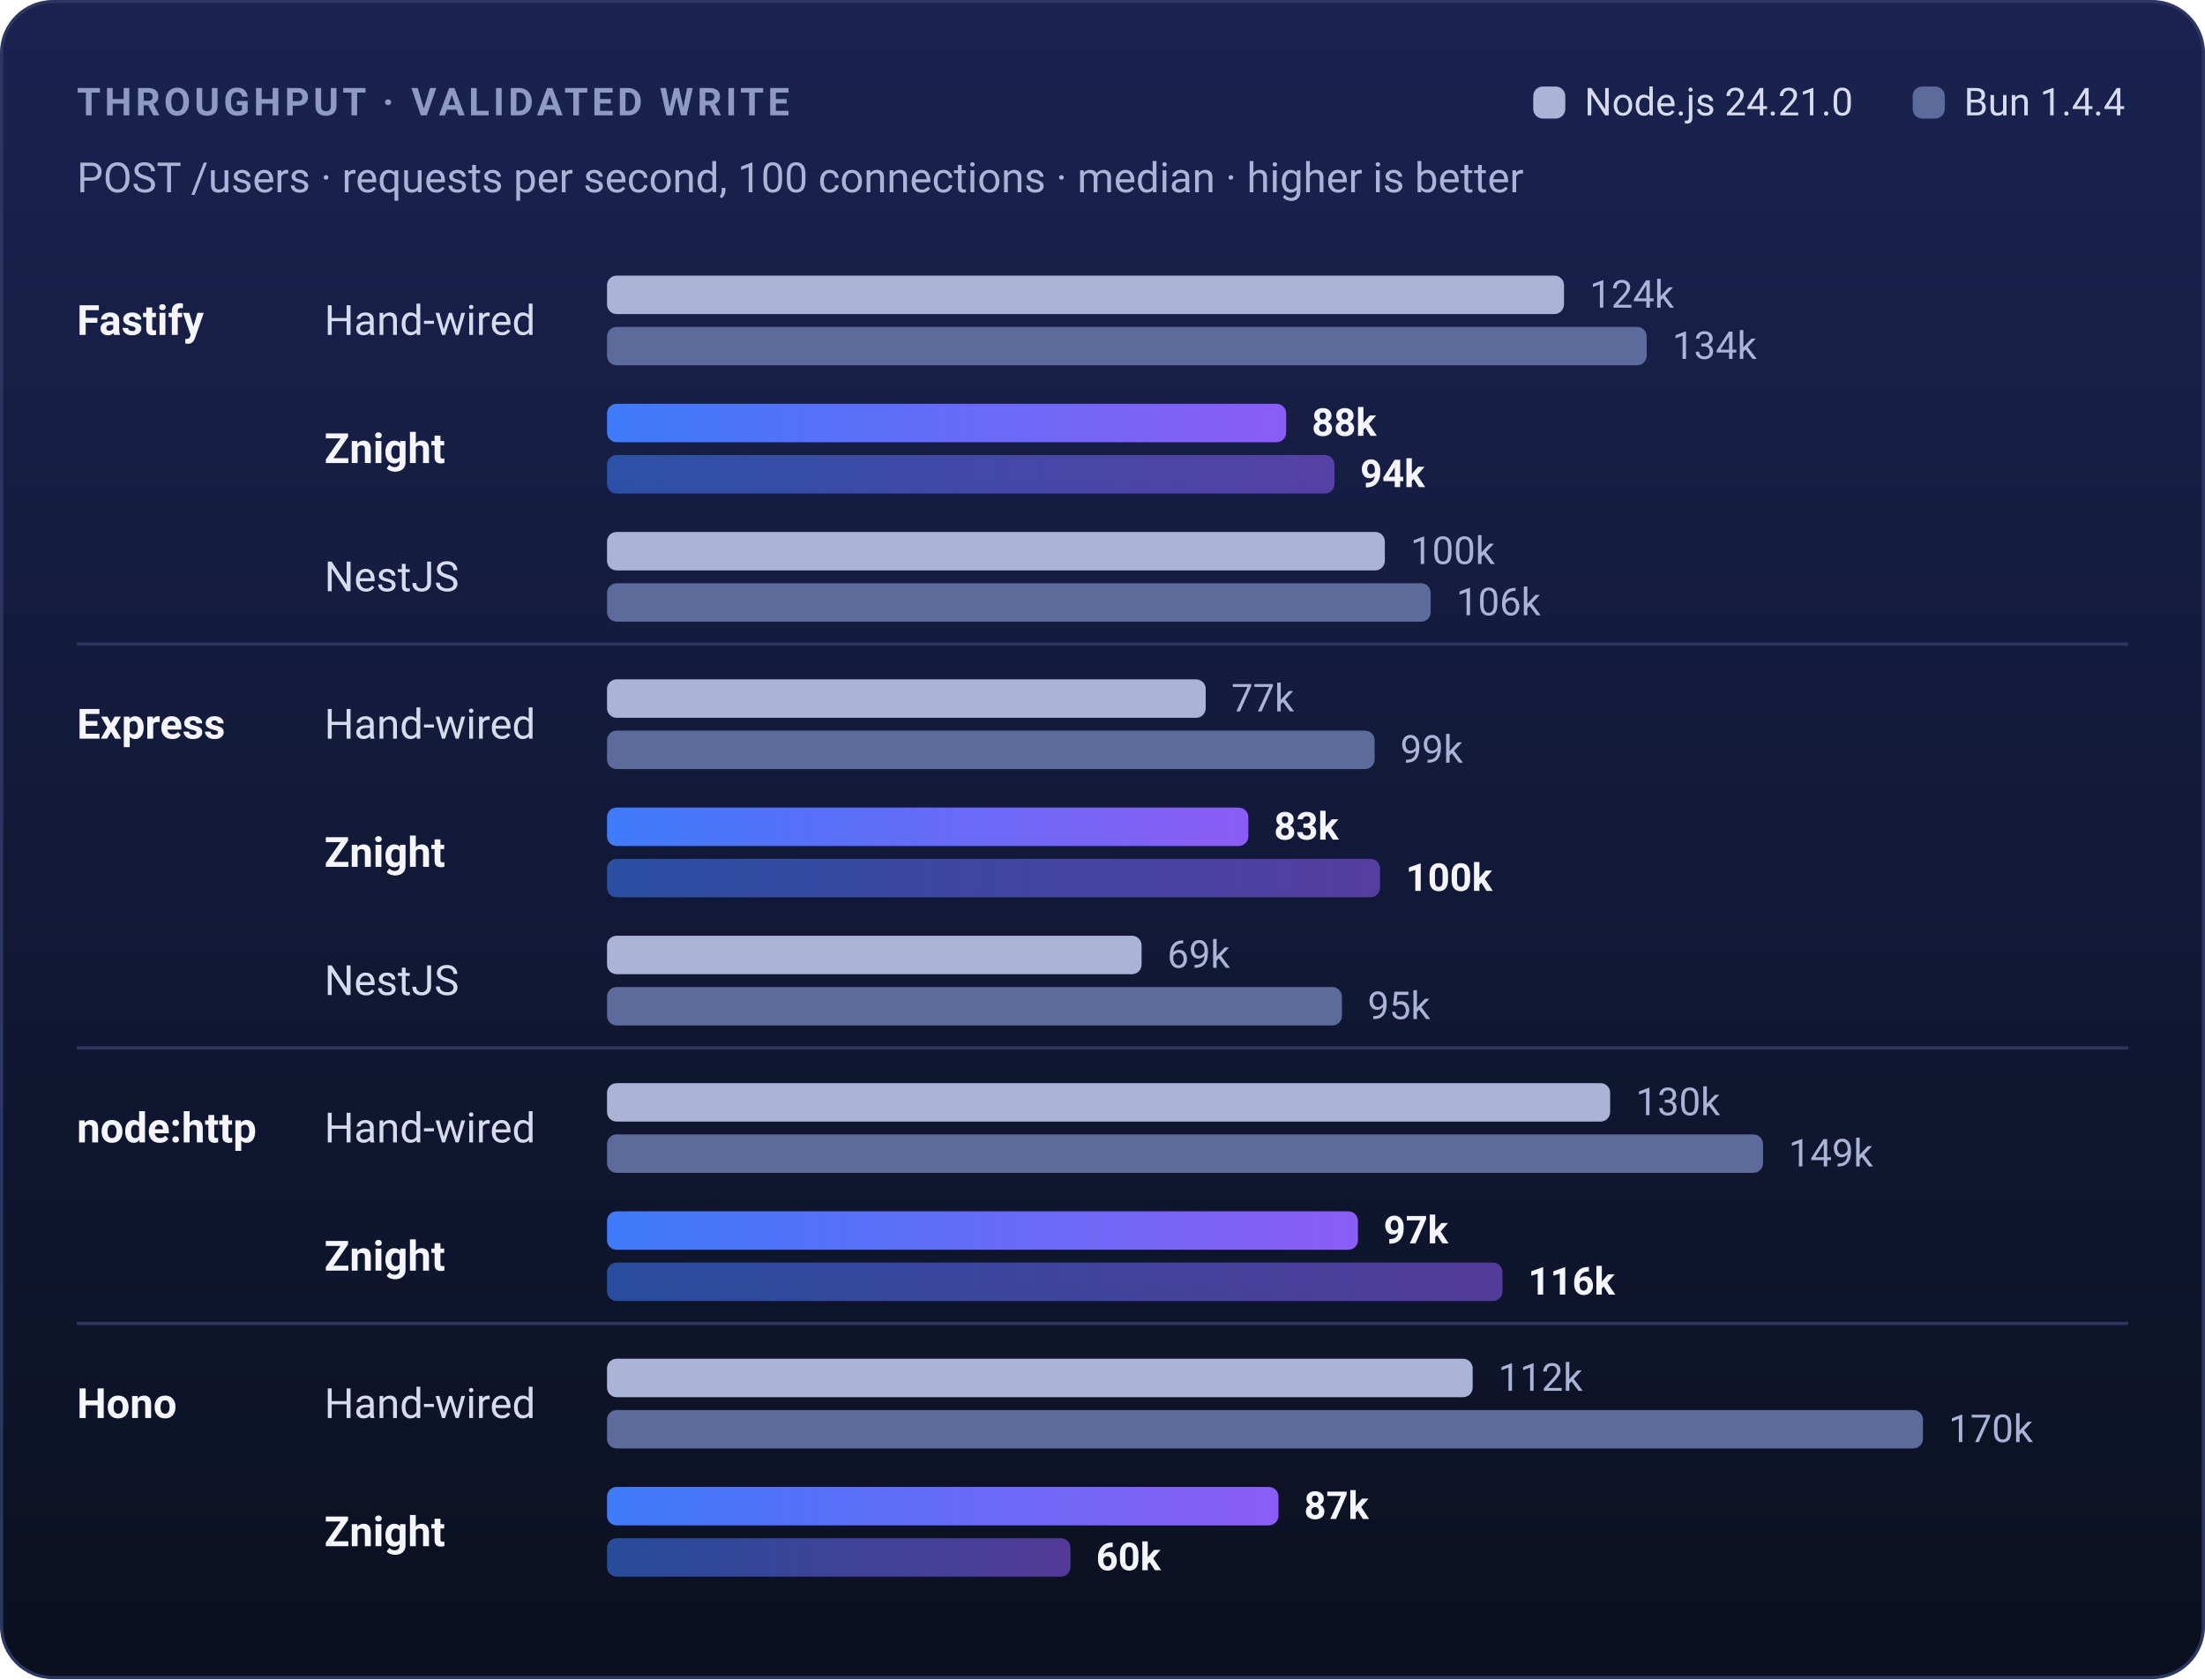
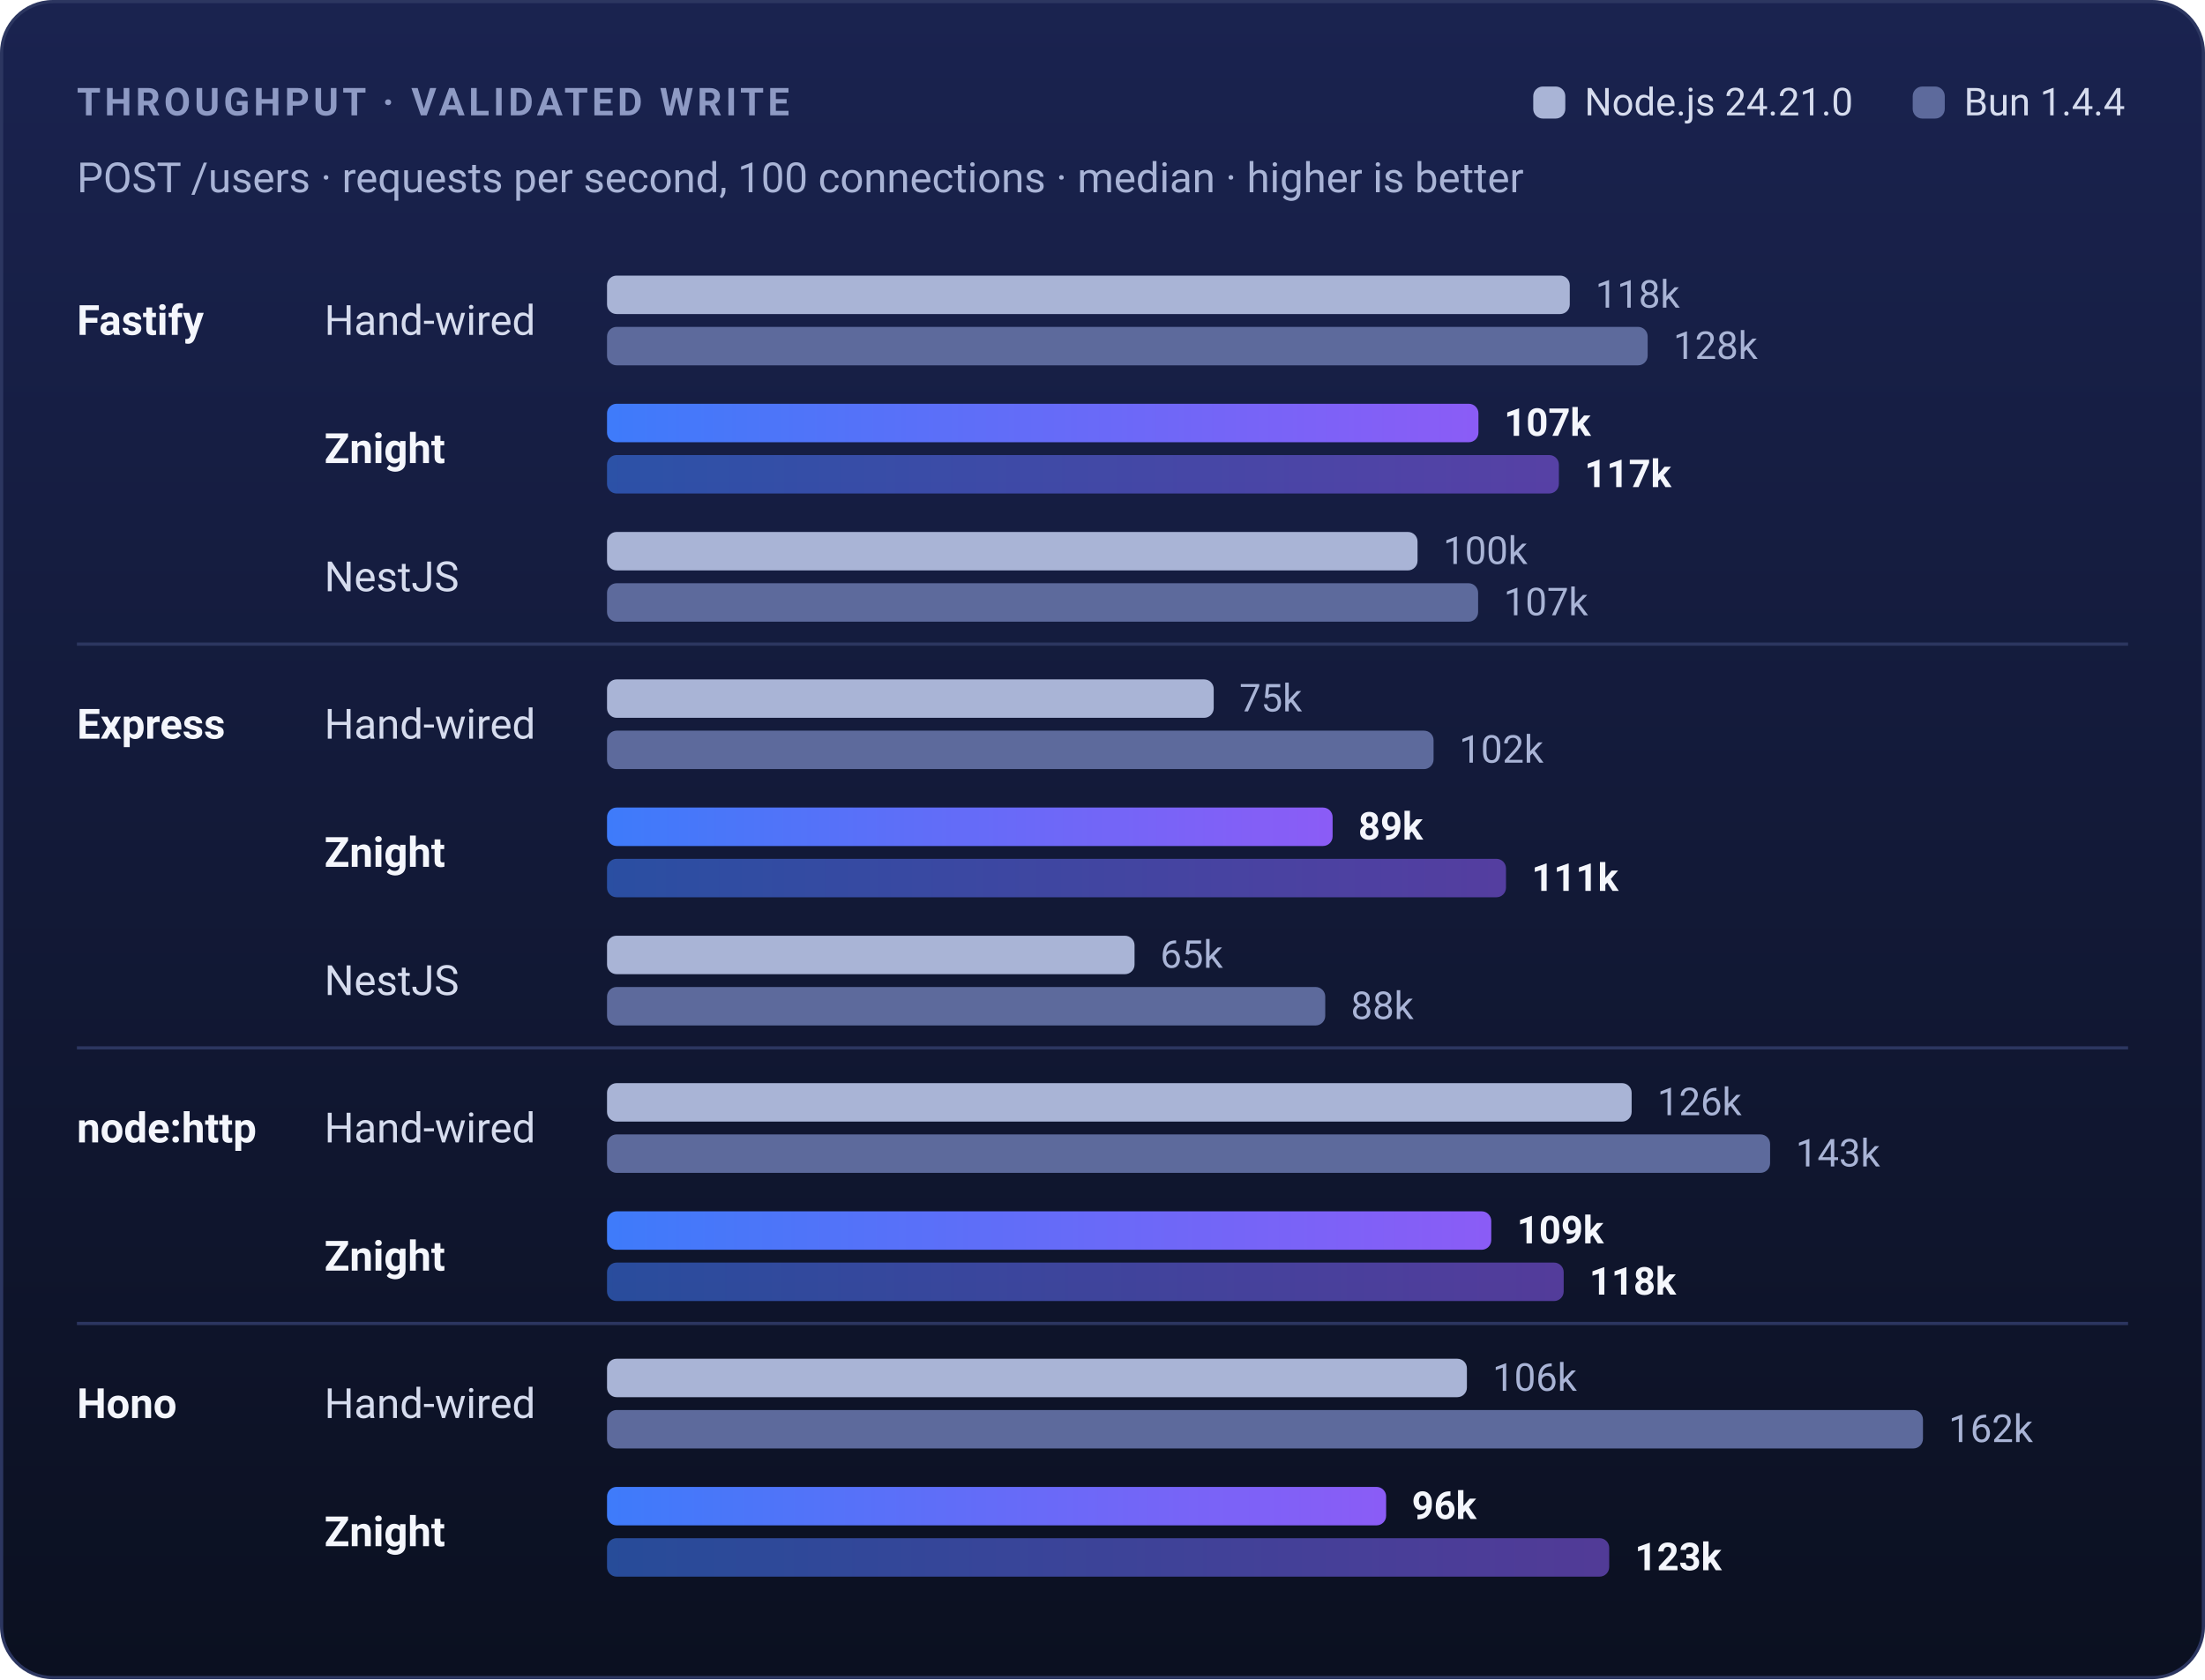
<svg xmlns="http://www.w3.org/2000/svg" viewBox="0 0 688 524" width="688" height="524" role="img" aria-labelledby="title desc">
  <defs>
    <linearGradient id="zn-card" x1="0" y1="0" x2="0" y2="1">
      <stop offset="0" stop-color="#1A2350" />
      <stop offset="1" stop-color="#0B1020" />
    </linearGradient>
    <linearGradient id="zn-accent" x1="0" y1="0" x2="1" y2="1">
      <stop offset="0" stop-color="#2F6AE8" />
      <stop offset="1" stop-color="#7C4DEF" />
    </linearGradient>
    <linearGradient id="zn-accent-line" x1="0" y1="0" x2="1" y2="0">
      <stop offset="0" stop-color="#3E7BFA" />
      <stop offset="1" stop-color="#8B5CF6" />
    </linearGradient>
    <linearGradient id="zn-accent-soft" x1="0" y1="0" x2="1" y2="0">
      <stop offset="0" stop-color="#3E7BFA" stop-opacity="0.55" />
      <stop offset="1" stop-color="#8B5CF6" stop-opacity="0.55" />
    </linearGradient>
    <style>.s{font-family:ui-sans-serif, system-ui, -apple-system, 'Segoe UI', Roboto, 'Helvetica Neue', Arial, sans-serif}.m{font-family:ui-monospace, SFMono-Regular, 'SF Mono', Menlo, Consolas, 'Liberation Mono', monospace}</style>
  </defs>
  <rect x="0.5" y="0.5" width="687" height="523" rx="16" fill="url(#zn-card)" stroke="#2C3660" />
  <text x="24" y="36" class="s" font-size="12" font-weight="700" fill="#8E9AC4" letter-spacing="1.2">THROUGHPUT · VALIDATED WRITE</text>
  <text x="24" y="60" class="s" font-size="13" fill="#A9B4D6">POST /users · requests per second, 100 connections · median · higher is better</text>
  <text x="612.8" y="36" class="s" font-size="12" fill="#D6DCEE">Bun 1.4.4</text>
  <rect x="596.8" y="27" width="10" height="10" rx="3" fill="#5D6A9C" />
  <text x="494.4" y="36" class="s" font-size="12" fill="#D6DCEE">Node.js 24.21.0</text>
  <rect x="478.4" y="27" width="10" height="10" rx="3" fill="#A9B4D6" />
  <text x="24" y="104.5" class="s" font-size="13" font-weight="600" fill="#F4F6FC">Fastify</text>
  <text x="101.2" y="104.5" class="s" font-size="13" fill="#D6DCEE">Hand-wired</text>
-   <rect x="189.4" y="86" width="298.6" height="12" rx="3" fill="#A9B4D6" />
-   <text x="496" y="96" class="s" font-size="12" fill="#A9B4D6">124k</text>
-   <rect x="189.4" y="102" width="324.4" height="12" rx="3" fill="#5D6A9C" />
-   <text x="521.8" y="112" class="s" font-size="12" fill="#A9B4D6">134k</text>
+   <rect x="189.4" y="86" width="300.4" height="12" rx="3" fill="#A9B4D6" />
+   <text x="497.8" y="96" class="s" font-size="12" fill="#A9B4D6">118k</text>
+   <rect x="189.4" y="102" width="324.7" height="12" rx="3" fill="#5D6A9C" />
+   <text x="522.1" y="112" class="s" font-size="12" fill="#A9B4D6">128k</text>
  <text x="101.2" y="144.5" class="s" font-size="13" font-weight="600" fill="#F4F6FC">Znight</text>
-   <rect x="189.4" y="126" width="211.9" height="12" rx="3" fill="url(#zn-accent-line)" />
-   <text x="409.3" y="136" class="s" font-size="12" font-weight="600" fill="#F4F6FC">88k</text>
-   <rect x="189.4" y="142" width="227" height="12" rx="3" fill="url(#zn-accent-soft)" />
-   <text x="424.4" y="152" class="s" font-size="12" font-weight="600" fill="#F4F6FC">94k</text>
+   <rect x="189.4" y="126" width="271.9" height="12" rx="3" fill="url(#zn-accent-line)" />
+   <text x="469.3" y="136" class="s" font-size="12" font-weight="600" fill="#F4F6FC">107k</text>
+   <rect x="189.4" y="142" width="297" height="12" rx="3" fill="url(#zn-accent-soft)" />
+   <text x="494.4" y="152" class="s" font-size="12" font-weight="600" fill="#F4F6FC">117k</text>
  <text x="101.2" y="184.5" class="s" font-size="13" fill="#D6DCEE">NestJS</text>
-   <rect x="189.4" y="166" width="242.7" height="12" rx="3" fill="#A9B4D6" />
-   <text x="440.1" y="176" class="s" font-size="12" fill="#A9B4D6">100k</text>
-   <rect x="189.4" y="182" width="257" height="12" rx="3" fill="#5D6A9C" />
-   <text x="454.4" y="192" class="s" font-size="12" fill="#A9B4D6">106k</text>
+   <rect x="189.4" y="166" width="252.9" height="12" rx="3" fill="#A9B4D6" />
+   <text x="450.3" y="176" class="s" font-size="12" fill="#A9B4D6">100k</text>
+   <rect x="189.4" y="182" width="271.8" height="12" rx="3" fill="#5D6A9C" />
+   <text x="469.2" y="192" class="s" font-size="12" fill="#A9B4D6">107k</text>
  <line x1="24" y1="201" x2="664" y2="201" stroke="#2C3660" stroke-width="1" />
  <text x="24" y="230.5" class="s" font-size="13" font-weight="600" fill="#F4F6FC">Express</text>
  <text x="101.2" y="230.5" class="s" font-size="13" fill="#D6DCEE">Hand-wired</text>
-   <rect x="189.4" y="212" width="186.8" height="12" rx="3" fill="#A9B4D6" />
-   <text x="384.2" y="222" class="s" font-size="12" fill="#A9B4D6">77k</text>
-   <rect x="189.4" y="228" width="239.5" height="12" rx="3" fill="#5D6A9C" />
-   <text x="436.9" y="238" class="s" font-size="12" fill="#A9B4D6">99k</text>
+   <rect x="189.4" y="212" width="189.3" height="12" rx="3" fill="#A9B4D6" />
+   <text x="386.7" y="222" class="s" font-size="12" fill="#A9B4D6">75k</text>
+   <rect x="189.4" y="228" width="257.9" height="12" rx="3" fill="#5D6A9C" />
+   <text x="455.3" y="238" class="s" font-size="12" fill="#A9B4D6">102k</text>
  <text x="101.2" y="270.5" class="s" font-size="13" font-weight="600" fill="#F4F6FC">Znight</text>
-   <rect x="189.4" y="252" width="200.1" height="12" rx="3" fill="url(#zn-accent-line)" />
-   <text x="397.5" y="262" class="s" font-size="12" font-weight="600" fill="#F4F6FC">83k</text>
-   <rect x="189.4" y="268" width="241.2" height="12" rx="3" fill="url(#zn-accent-soft)" />
-   <text x="438.6" y="278" class="s" font-size="12" font-weight="600" fill="#F4F6FC">100k</text>
+   <rect x="189.4" y="252" width="226.4" height="12" rx="3" fill="url(#zn-accent-line)" />
+   <text x="423.8" y="262" class="s" font-size="12" font-weight="600" fill="#F4F6FC">89k</text>
+   <rect x="189.4" y="268" width="280.5" height="12" rx="3" fill="url(#zn-accent-soft)" />
+   <text x="477.9" y="278" class="s" font-size="12" font-weight="600" fill="#F4F6FC">111k</text>
  <text x="101.2" y="310.5" class="s" font-size="13" fill="#D6DCEE">NestJS</text>
-   <rect x="189.4" y="292" width="166.8" height="12" rx="3" fill="#A9B4D6" />
-   <text x="364.2" y="302" class="s" font-size="12" fill="#A9B4D6">69k</text>
-   <rect x="189.4" y="308" width="229.3" height="12" rx="3" fill="#5D6A9C" />
-   <text x="426.7" y="318" class="s" font-size="12" fill="#A9B4D6">95k</text>
+   <rect x="189.4" y="292" width="164.6" height="12" rx="3" fill="#A9B4D6" />
+   <text x="362" y="302" class="s" font-size="12" fill="#A9B4D6">65k</text>
+   <rect x="189.4" y="308" width="224.1" height="12" rx="3" fill="#5D6A9C" />
+   <text x="421.5" y="318" class="s" font-size="12" fill="#A9B4D6">88k</text>
  <line x1="24" y1="327" x2="664" y2="327" stroke="#2C3660" stroke-width="1" />
  <text x="24" y="356.5" class="s" font-size="13" font-weight="600" fill="#F4F6FC">node:http</text>
  <text x="101.2" y="356.5" class="s" font-size="13" fill="#D6DCEE">Hand-wired</text>
-   <rect x="189.4" y="338" width="313" height="12" rx="3" fill="#A9B4D6" />
-   <text x="510.4" y="348" class="s" font-size="12" fill="#A9B4D6">130k</text>
-   <rect x="189.4" y="354" width="360.7" height="12" rx="3" fill="#5D6A9C" />
-   <text x="558.1" y="364" class="s" font-size="12" fill="#A9B4D6">149k</text>
+   <rect x="189.4" y="338" width="319.7" height="12" rx="3" fill="#A9B4D6" />
+   <text x="517.1" y="348" class="s" font-size="12" fill="#A9B4D6">126k</text>
+   <rect x="189.4" y="354" width="362.9" height="12" rx="3" fill="#5D6A9C" />
+   <text x="560.3" y="364" class="s" font-size="12" fill="#A9B4D6">143k</text>
  <text x="101.2" y="396.5" class="s" font-size="13" font-weight="600" fill="#F4F6FC">Znight</text>
-   <rect x="189.4" y="378" width="234.3" height="12" rx="3" fill="url(#zn-accent-line)" />
-   <text x="431.7" y="388" class="s" font-size="12" font-weight="600" fill="#F4F6FC">97k</text>
-   <rect x="189.4" y="394" width="279.4" height="12" rx="3" fill="url(#zn-accent-soft)" />
-   <text x="476.8" y="404" class="s" font-size="12" font-weight="600" fill="#F4F6FC">116k</text>
+   <rect x="189.4" y="378" width="275.9" height="12" rx="3" fill="url(#zn-accent-line)" />
+   <text x="473.3" y="388" class="s" font-size="12" font-weight="600" fill="#F4F6FC">109k</text>
+   <rect x="189.4" y="394" width="298.5" height="12" rx="3" fill="url(#zn-accent-soft)" />
+   <text x="495.9" y="404" class="s" font-size="12" font-weight="600" fill="#F4F6FC">118k</text>
  <line x1="24" y1="413" x2="664" y2="413" stroke="#2C3660" stroke-width="1" />
  <text x="24" y="442.5" class="s" font-size="13" font-weight="600" fill="#F4F6FC">Hono</text>
  <text x="101.2" y="442.5" class="s" font-size="13" fill="#D6DCEE">Hand-wired</text>
-   <rect x="189.4" y="424" width="270.1" height="12" rx="3" fill="#A9B4D6" />
-   <text x="467.5" y="434" class="s" font-size="12" fill="#A9B4D6">112k</text>
+   <rect x="189.4" y="424" width="268.3" height="12" rx="3" fill="#A9B4D6" />
+   <text x="465.7" y="434" class="s" font-size="12" fill="#A9B4D6">106k</text>
  <rect x="189.4" y="440" width="410.6" height="12" rx="3" fill="#5D6A9C" />
-   <text x="608" y="450" class="s" font-size="12" fill="#A9B4D6">170k</text>
+   <text x="608" y="450" class="s" font-size="12" fill="#A9B4D6">162k</text>
  <text x="101.2" y="482.5" class="s" font-size="13" font-weight="600" fill="#F4F6FC">Znight</text>
-   <rect x="189.4" y="464" width="209.5" height="12" rx="3" fill="url(#zn-accent-line)" />
-   <text x="406.9" y="474" class="s" font-size="12" font-weight="600" fill="#F4F6FC">87k</text>
-   <rect x="189.4" y="480" width="144.6" height="12" rx="3" fill="url(#zn-accent-soft)" />
-   <text x="342" y="490" class="s" font-size="12" font-weight="600" fill="#F4F6FC">60k</text>
+   <rect x="189.4" y="464" width="243.1" height="12" rx="3" fill="url(#zn-accent-line)" />
+   <text x="440.5" y="474" class="s" font-size="12" font-weight="600" fill="#F4F6FC">96k</text>
+   <rect x="189.4" y="480" width="312.7" height="12" rx="3" fill="url(#zn-accent-soft)" />
+   <text x="510.1" y="490" class="s" font-size="12" font-weight="600" fill="#F4F6FC">123k</text>
</svg>
